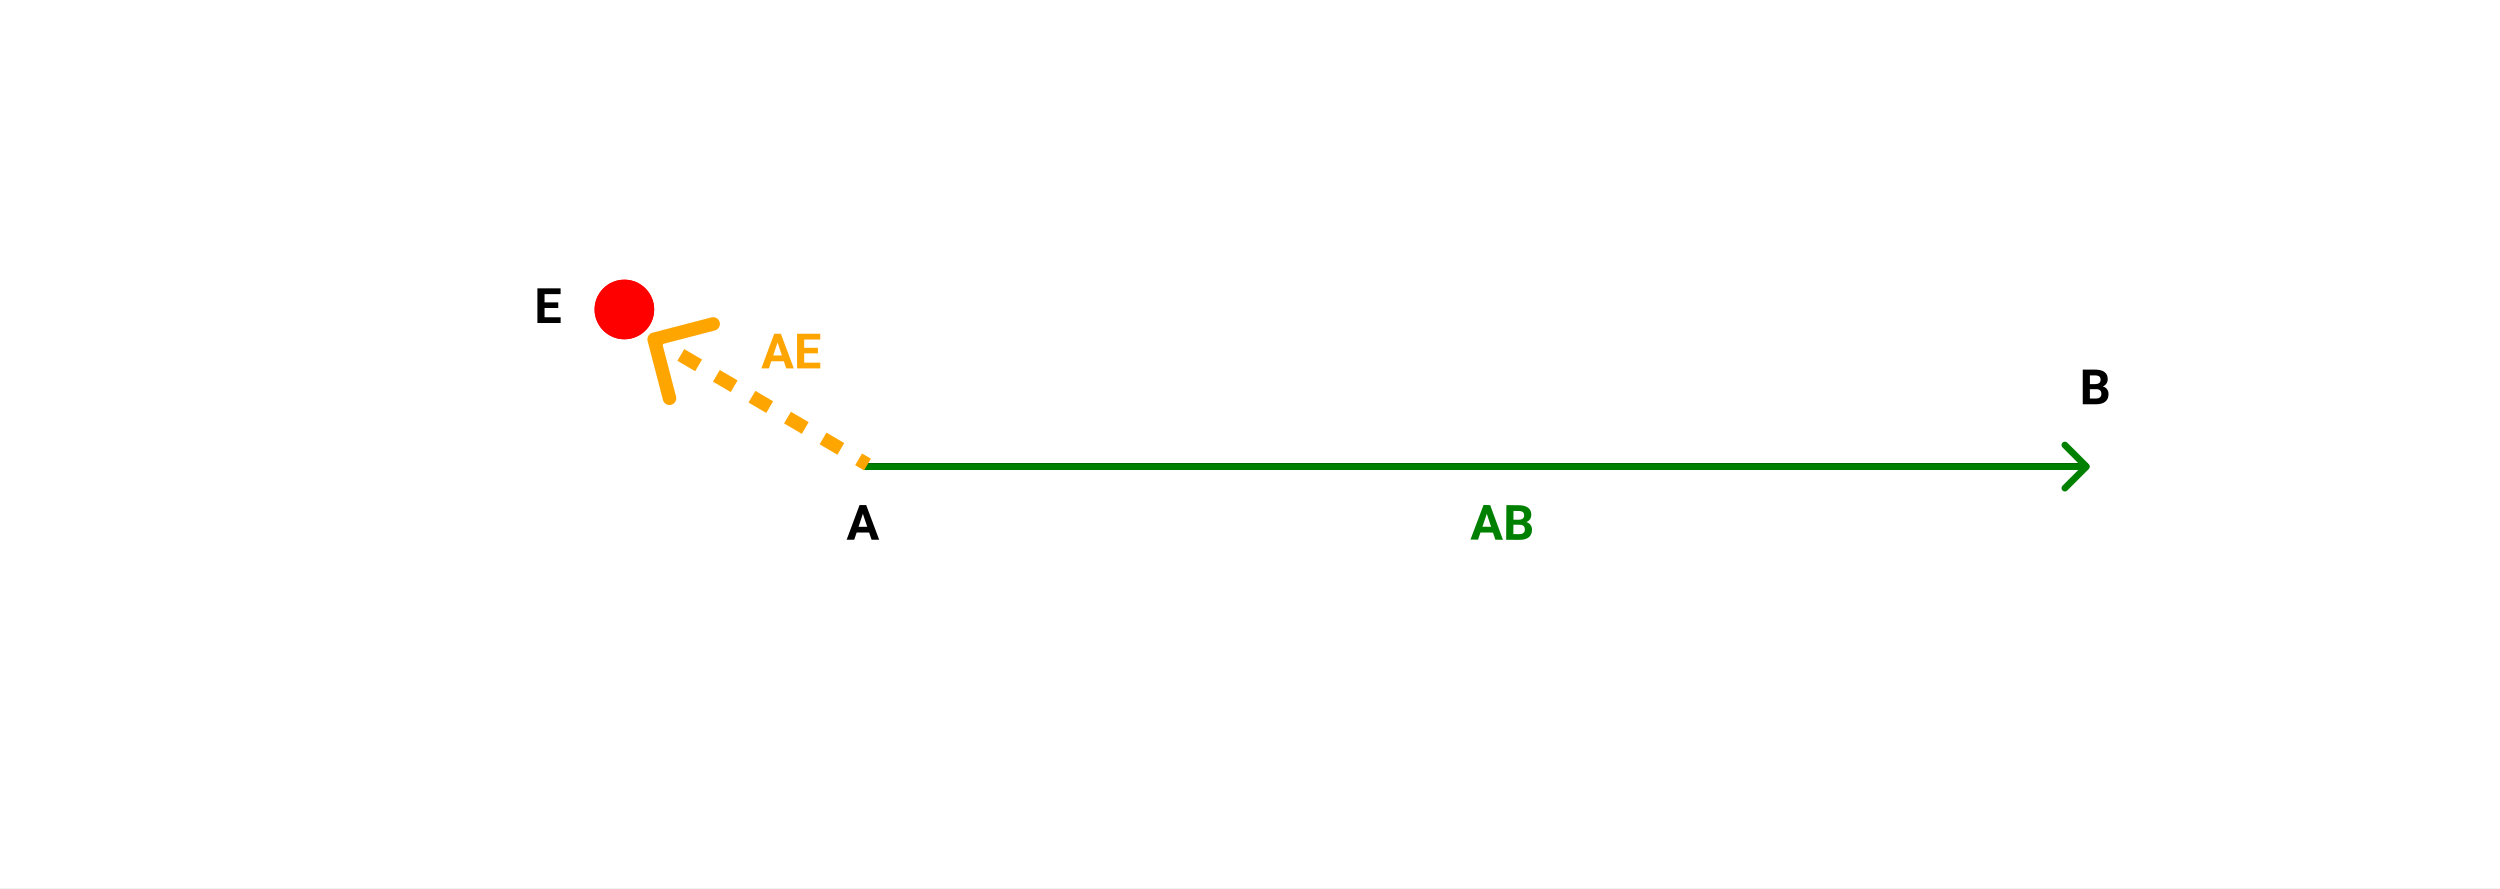
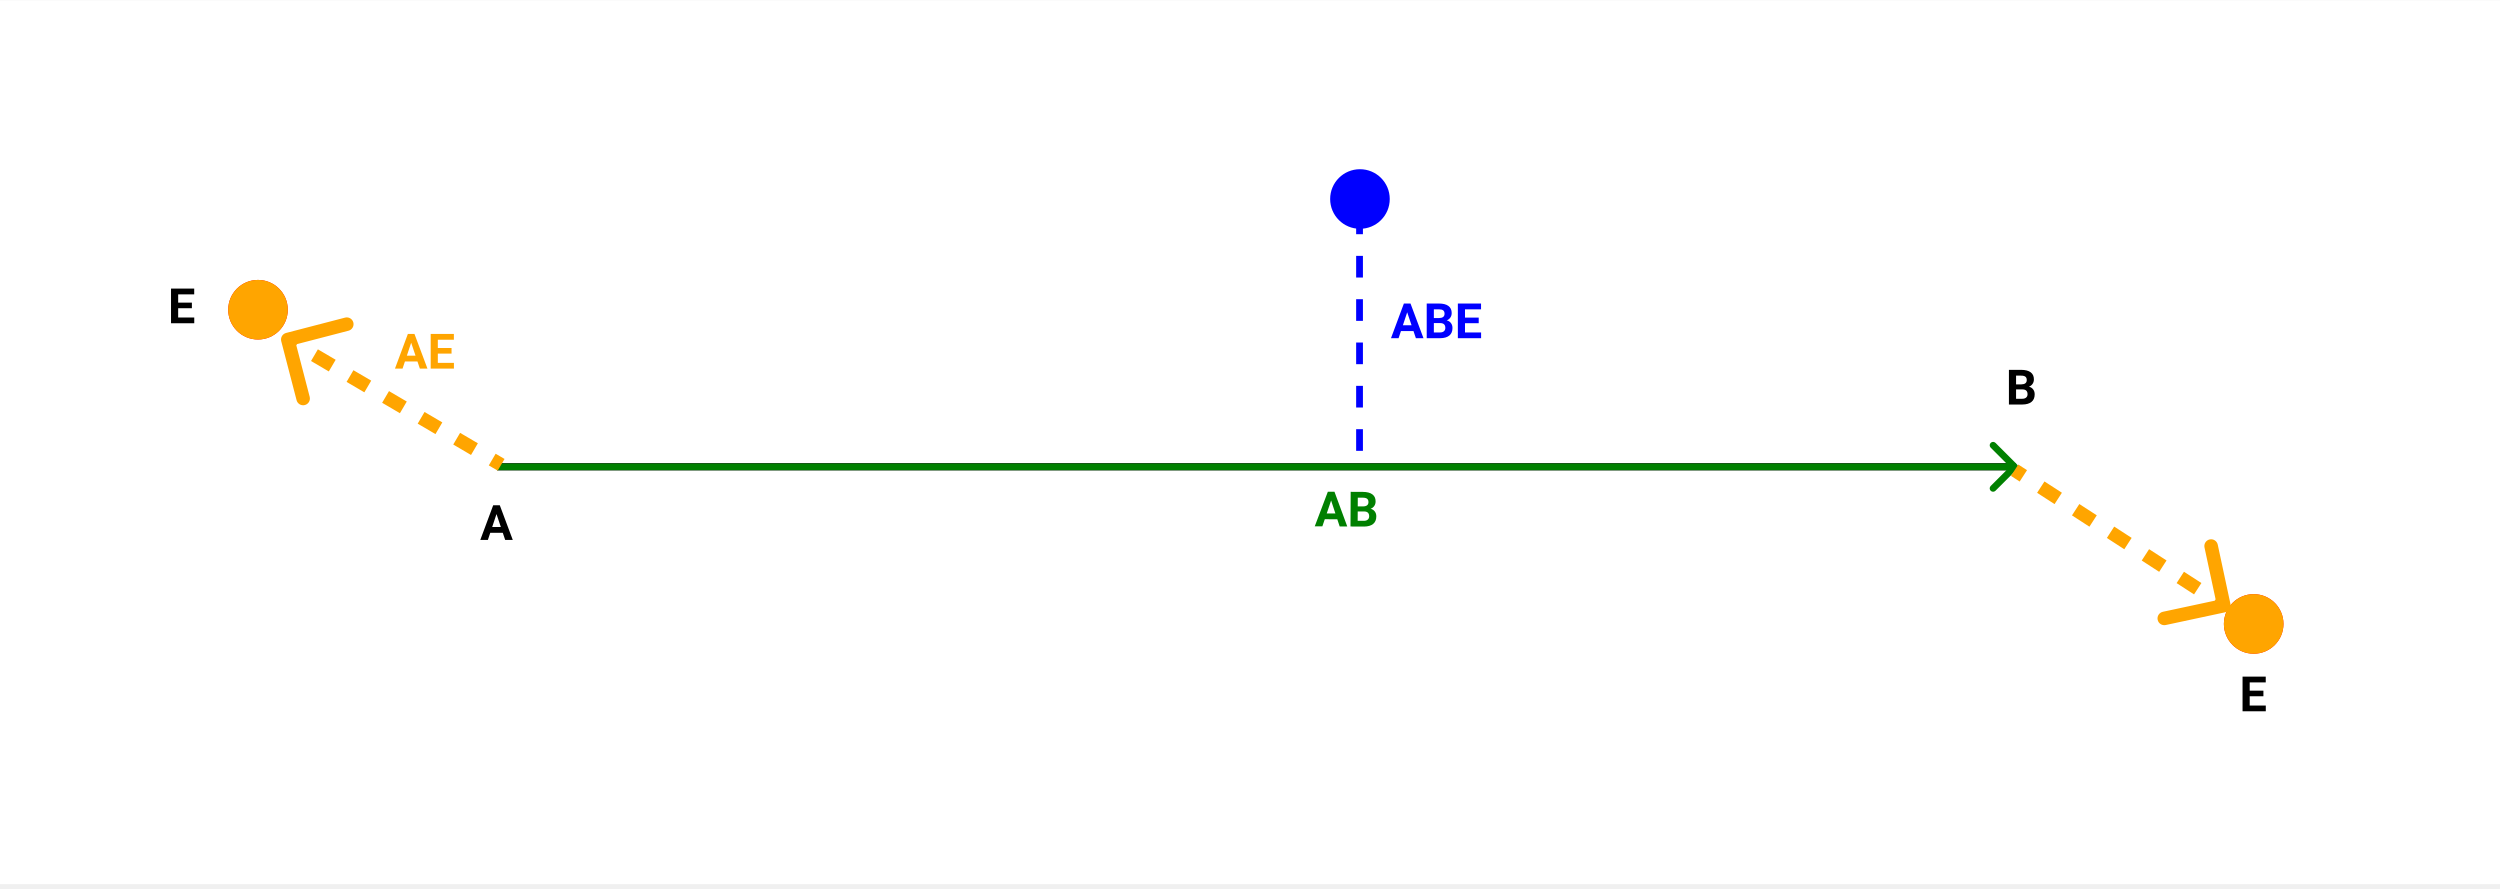
<svg xmlns="http://www.w3.org/2000/svg" width="577" height="205" viewBox="0 0 577 205" fill="none">
-   <rect width="577" height="205" fill="white" />
-   <line x1="199.277" y1="107.687" x2="481.86" y2="107.687" stroke="black" stroke-width="1.563" />
-   <line x1="199.277" y1="107.687" x2="481.86" y2="107.687" stroke="black" stroke-width="1.563" />
-   <path d="M482.1 108.24C482.405 107.935 482.405 107.44 482.1 107.135L477.127 102.162C476.822 101.856 476.327 101.856 476.022 102.162C475.716 102.467 475.716 102.962 476.022 103.267L480.442 107.688L476.022 112.108C475.716 112.413 475.716 112.908 476.022 113.213C476.327 113.519 476.822 113.519 477.127 113.213L482.1 108.24ZM199.277 108.469H481.547V106.906H199.277V108.469Z" fill="#008000" />
-   <path d="M344.58 122.92L341.689 122.905L341.131 124.55L339.378 124.541L342.399 116.556L343.926 116.565L346.879 124.581L345.126 124.571L344.58 122.92ZM342.141 121.572L344.142 121.582L343.152 118.583L342.141 121.572ZM347.626 124.584L347.668 116.584L350.47 116.599C351.441 116.604 352.176 116.795 352.676 117.171C353.176 117.544 353.424 118.089 353.42 118.807C353.418 119.199 353.316 119.545 353.113 119.844C352.91 120.14 352.628 120.356 352.269 120.493C352.678 120.598 353 120.807 353.232 121.119C353.469 121.432 353.586 121.813 353.584 122.264C353.58 123.033 353.331 123.614 352.838 124.008C352.345 124.401 351.644 124.598 350.736 124.601L347.626 124.584ZM349.293 121.11L349.281 123.269L350.693 123.276C351.082 123.278 351.384 123.188 351.602 123.006C351.822 122.821 351.934 122.565 351.935 122.239C351.939 121.506 351.562 121.132 350.804 121.117L349.293 121.11ZM349.299 119.945L350.519 119.951C351.35 119.941 351.768 119.611 351.771 118.963C351.773 118.6 351.668 118.34 351.457 118.181C351.249 118.019 350.918 117.937 350.463 117.934L349.309 117.928L349.299 119.945Z" fill="#008000" />
-   <path d="M200.6 122.916H197.71L197.16 124.564H195.408L198.386 116.564H199.913L202.908 124.564H201.155L200.6 122.916ZM198.155 121.581H200.155L199.15 118.586L198.155 121.581Z" fill="black" />
-   <path d="M480.699 93.305V85.304H483.501C484.472 85.304 485.208 85.491 485.71 85.865C486.212 86.235 486.463 86.779 486.463 87.497C486.463 87.889 486.362 88.235 486.16 88.535C485.959 88.832 485.679 89.05 485.32 89.189C485.73 89.292 486.052 89.499 486.287 89.81C486.525 90.121 486.644 90.502 486.644 90.953C486.644 91.722 486.399 92.305 485.908 92.7C485.417 93.096 484.717 93.297 483.809 93.305H480.699ZM482.347 89.821V91.98H483.759C484.148 91.98 484.45 91.889 484.666 91.706C484.886 91.519 484.996 91.263 484.996 90.936C484.996 90.204 484.616 89.832 483.858 89.821H482.347ZM482.347 88.656H483.567C484.399 88.641 484.814 88.31 484.814 87.662C484.814 87.299 484.708 87.039 484.496 86.881C484.287 86.72 483.955 86.639 483.501 86.639H482.347V88.656Z" fill="black" />
-   <circle cx="144.105" cy="71.428" r="6.877" transform="rotate(180 144.105 71.4277)" fill="#FF0000" />
-   <circle cx="144.105" cy="71.428" r="6.877" transform="rotate(180 144.105 71.4277)" fill="#FF0000" />
-   <path d="M150.785 77.548C150.367 77.656 150.117 78.083 150.225 78.501L151.995 85.308C152.104 85.725 152.53 85.976 152.948 85.867C153.366 85.759 153.616 85.332 153.508 84.914L151.935 78.864L157.985 77.291C158.403 77.182 158.654 76.755 158.545 76.338C158.436 75.92 158.01 75.669 157.592 75.778L150.785 77.548ZM200.611 106.545L198.559 105.34L197.768 106.688L199.819 107.893L200.611 106.545ZM194.456 102.931L190.354 100.521L189.562 101.869L193.665 104.278L194.456 102.931ZM186.251 98.111L182.148 95.702L181.357 97.05L185.459 99.459L186.251 98.111ZM178.045 93.292L173.943 90.883L173.151 92.231L177.254 94.64L178.045 93.292ZM169.84 88.473L165.737 86.064L164.946 87.411L169.048 89.821L169.84 88.473ZM161.634 83.654L157.532 81.245L156.74 82.592L160.843 85.002L161.634 83.654ZM153.429 78.835L151.377 77.63L150.586 78.978L152.637 80.183L153.429 78.835ZM150.588 76.791C149.753 77.009 149.252 77.862 149.469 78.697L153.009 92.311C153.226 93.147 154.079 93.648 154.915 93.431C155.75 93.213 156.251 92.36 156.034 91.525L152.888 79.423L164.989 76.277C165.824 76.06 166.326 75.207 166.108 74.371C165.891 73.536 165.038 73.034 164.202 73.252L150.588 76.791ZM201.006 105.871L198.955 104.666L197.372 107.362L199.423 108.566L201.006 105.871ZM194.852 102.257L190.749 99.847L189.166 102.543L193.269 104.952L194.852 102.257ZM186.647 97.438L182.544 95.028L180.961 97.724L185.064 100.133L186.647 97.438ZM178.441 92.618L174.338 90.209L172.755 92.904L176.858 95.314L178.441 92.618ZM170.236 87.799L166.133 85.39L164.55 88.085L168.653 90.495L170.236 87.799ZM162.03 82.98L157.927 80.571L156.344 83.266L160.447 85.676L162.03 82.98ZM153.825 78.161L151.773 76.956L150.19 79.652L152.242 80.856L153.825 78.161Z" fill="#FFA500" />
-   <path d="M128.846 71.084H125.681V73.227H129.396V74.551H124.033V66.55H129.385V67.886H125.681V69.792H128.846V71.084Z" fill="black" />
-   <path d="M180.907 83.375H178.017L177.467 85.023H175.714L178.692 77.023H180.22L183.215 85.023H181.462L180.907 83.375ZM178.462 82.04H180.462L179.456 79.045L178.462 82.04ZM188.775 81.556H185.61V83.699H189.325V85.023H183.962V77.023H189.314V78.358H185.61V80.265H188.775V81.556Z" fill="#FFA500" />
+   <rect width="577" height="204" transform="translate(0 0.0546875)" fill="white" />
+   <line x1="114.719" y1="107.742" x2="465.29" y2="107.742" stroke="black" stroke-width="1.563" />
+   <circle cx="520.15" cy="144.004" r="6.877" fill="#FF0000" />
+   <circle cx="520.15" cy="144.004" r="6.877" fill="#FFA500" />
+   <line x1="114.719" y1="107.742" x2="465.29" y2="107.742" stroke="black" stroke-width="1.563" />
+   <path d="M465.53 108.295C465.835 107.99 465.835 107.495 465.53 107.19L460.557 102.216C460.252 101.911 459.757 101.911 459.452 102.216C459.146 102.521 459.146 103.016 459.452 103.321L463.872 107.742L459.452 112.163C459.146 112.468 459.146 112.963 459.452 113.268C459.757 113.573 460.252 113.573 460.557 113.268L465.53 108.295ZM114.719 108.524H464.978V106.961H114.719V108.524Z" fill="#008000" />
+   <path d="M308.648 119.85L305.758 119.834L305.2 121.48L303.447 121.471L306.467 113.486L307.995 113.494L310.947 121.51L309.194 121.501L308.648 119.85ZM306.21 118.502L308.21 118.512L307.22 115.512L306.21 118.502ZM311.694 121.514L311.736 113.514L314.539 113.529C315.509 113.534 316.245 113.724 316.745 114.101C317.245 114.473 317.493 115.019 317.489 115.737C317.487 116.129 317.384 116.474 317.181 116.774C316.978 117.069 316.697 117.286 316.337 117.423C316.747 117.528 317.068 117.736 317.301 118.049C317.537 118.362 317.654 118.743 317.652 119.194C317.648 119.963 317.399 120.544 316.906 120.937C316.414 121.33 315.713 121.528 314.804 121.531L311.694 121.514ZM313.361 118.039L313.35 120.199L314.762 120.206C315.15 120.208 315.453 120.118 315.67 119.936C315.891 119.75 316.002 119.495 316.004 119.169C316.007 118.436 315.63 118.062 314.872 118.047L313.361 118.039ZM313.367 116.874L314.587 116.881C315.419 116.87 315.836 116.541 315.84 115.893C315.841 115.53 315.737 115.27 315.525 115.111C315.317 114.949 314.986 114.866 314.532 114.864L313.378 114.858L313.367 116.874Z" fill="#008000" />
+   <path d="M513.436 140.547C513.858 140.456 514.126 140.041 514.036 139.619L512.563 132.742C512.473 132.32 512.058 132.051 511.636 132.141C511.214 132.231 510.945 132.647 511.035 133.069L512.344 139.182L506.231 140.491C505.809 140.582 505.54 140.997 505.63 141.419C505.721 141.841 506.136 142.11 506.558 142.019L513.436 140.547ZM464.552 109.179L466.564 110.482L467.413 109.17L465.401 107.867L464.552 109.179ZM470.589 113.087L474.613 115.692L475.463 114.38L471.438 111.775L470.589 113.087ZM478.638 118.297L482.663 120.902L483.512 119.59L479.487 116.985L478.638 118.297ZM486.687 123.507L490.712 126.112L491.561 124.799L487.537 122.194L486.687 123.507ZM494.737 128.716L498.761 131.321L499.61 130.009L495.586 127.404L494.737 128.716ZM502.786 133.926L506.81 136.531L507.66 135.219L503.635 132.614L502.786 133.926ZM510.835 139.136L512.847 140.439L513.697 139.127L511.684 137.824L510.835 139.136ZM513.599 141.311C514.443 141.13 514.981 140.299 514.8 139.455L511.855 125.701C511.674 124.856 510.843 124.319 509.999 124.5C509.155 124.68 508.617 125.511 508.798 126.355L511.416 138.582L499.19 141.2C498.346 141.381 497.808 142.211 497.989 143.055C498.17 143.899 499 144.437 499.844 144.256L513.599 141.311ZM464.127 109.836L466.14 111.138L467.838 108.514L465.826 107.211L464.127 109.836ZM470.164 113.743L474.189 116.348L475.887 113.724L471.863 111.119L470.164 113.743ZM478.213 118.953L482.238 121.558L483.937 118.934L479.912 116.329L478.213 118.953ZM486.263 124.163L490.287 126.768L491.986 124.143L487.961 121.538L486.263 124.163ZM494.312 129.373L498.337 131.977L500.035 129.353L496.01 126.748L494.312 129.373ZM502.361 134.582L506.386 137.187L508.084 134.563L504.06 131.958L502.361 134.582ZM510.41 139.792L512.423 141.095L514.121 138.47L512.109 137.168L510.41 139.792Z" fill="#FFA500" />
+   <path d="M116.042 122.973H113.151L112.602 124.621H110.849L113.827 116.621H115.355L118.349 124.621H116.597L116.042 122.973ZM113.596 121.637H115.596L114.591 118.643L113.596 121.637Z" fill="black" />
+   <path d="M463.66 93.361V85.361H466.462C467.433 85.361 468.169 85.548 468.671 85.921C469.173 86.291 469.424 86.835 469.424 87.553C469.424 87.945 469.323 88.291 469.121 88.592C468.92 88.889 468.64 89.106 468.281 89.246C468.691 89.348 469.013 89.555 469.248 89.867C469.486 90.178 469.605 90.559 469.605 91.01C469.605 91.779 469.36 92.361 468.869 92.757C468.378 93.153 467.678 93.354 466.77 93.361H463.66ZM465.308 89.878V92.037H466.72C467.109 92.037 467.411 91.945 467.627 91.762C467.847 91.576 467.957 91.319 467.957 90.993C467.957 90.26 467.577 89.889 466.819 89.878H465.308ZM465.308 88.713H466.528C467.359 88.698 467.775 88.367 467.775 87.718C467.775 87.356 467.669 87.096 467.457 86.938C467.248 86.777 466.916 86.696 466.462 86.696H465.308V88.713Z" fill="black" />
+   <path d="M522.395 160.697H519.23V162.84H522.944V164.164H517.582V156.164H522.933V157.499H519.23V159.406H522.395V160.697Z" fill="black" />
+   <path d="M326.231 76.406H323.341L322.791 78.055H321.038L324.017 70.054H325.544L328.539 78.055H326.786L326.231 76.406ZM323.786 75.071H325.786L324.78 72.076L323.786 75.071ZM329.286 78.055V70.054H332.088C333.059 70.054 333.795 70.241 334.297 70.615C334.799 70.985 335.05 71.529 335.05 72.247C335.05 72.639 334.949 72.985 334.748 73.285C334.546 73.582 334.266 73.8 333.907 73.939C334.317 74.042 334.64 74.249 334.874 74.56C335.112 74.871 335.231 75.252 335.231 75.703C335.231 76.472 334.986 77.055 334.495 77.45C334.004 77.846 333.305 78.047 332.396 78.055H329.286ZM330.935 74.571V76.73H332.347C332.735 76.73 333.037 76.639 333.253 76.456C333.473 76.269 333.583 76.013 333.583 75.686C333.583 74.954 333.204 74.582 332.446 74.571H330.935ZM330.935 73.406H332.154C332.986 73.391 333.402 73.06 333.402 72.412C333.402 72.049 333.295 71.789 333.083 71.631C332.874 71.47 332.543 71.389 332.088 71.389H330.935V73.406ZM341.287 74.588H338.122V76.73H341.836V78.055H336.473V70.054H341.825V71.389H338.122V73.296H341.287V74.588Z" fill="#0000FF" />
+   <circle cx="59.545" cy="71.482" r="6.877" transform="rotate(180 59.5449 71.4824)" fill="#FF0000" />
+   <circle cx="59.545" cy="71.482" r="6.877" transform="rotate(180 59.5449 71.4824)" fill="#FFA500" />
+   <path d="M66.227 77.602C65.809 77.711 65.558 78.138 65.667 78.555L67.437 85.362C67.545 85.78 67.972 86.031 68.39 85.922C68.807 85.814 69.058 85.387 68.949 84.969L67.376 78.918L73.427 77.345C73.844 77.237 74.095 76.81 73.986 76.392C73.878 75.975 73.451 75.724 73.033 75.833L66.227 77.602ZM116.052 106.6L114.001 105.395L113.209 106.743L115.26 107.947L116.052 106.6ZM109.898 102.985L105.795 100.576L105.004 101.923L109.106 104.333L109.898 102.985ZM101.692 98.166L97.59 95.757L96.798 97.104L100.901 99.514L101.692 98.166ZM93.487 93.347L89.384 90.937L88.593 92.285L92.695 94.695L93.487 93.347ZM85.281 88.528L81.178 86.118L80.387 87.466L84.49 89.876L85.281 88.528ZM77.076 83.709L72.973 81.299L72.181 82.647L76.284 85.056L77.076 83.709ZM68.87 78.89L66.819 77.685L66.027 79.033L68.079 80.237L68.87 78.89ZM66.03 76.846C65.194 77.063 64.693 77.917 64.91 78.752L68.45 92.366C68.667 93.201 69.521 93.703 70.356 93.485C71.192 93.268 71.693 92.415 71.475 91.579L68.329 79.478L80.43 76.332C81.266 76.115 81.767 75.261 81.55 74.426C81.332 73.59 80.479 73.089 79.644 73.306L66.03 76.846ZM116.448 105.926L114.396 104.721L112.813 107.416L114.865 108.621L116.448 105.926ZM110.294 102.311L106.191 99.902L104.608 102.597L108.711 105.007L110.294 102.311ZM102.088 97.492L97.985 95.083L96.402 97.778L100.505 100.188L102.088 97.492ZM93.883 92.673L89.78 90.264L88.197 92.959L92.299 95.369L93.883 92.673ZM85.677 87.854L81.574 85.445L79.991 88.14L84.094 90.549L85.677 87.854ZM77.472 83.035L73.369 80.625L71.786 83.321L75.888 85.73L77.472 83.035ZM69.266 78.216L67.215 77.011L65.632 79.706L67.683 80.911L69.266 78.216Z" fill="#FFA500" />
+   <path d="M44.286 71.138H41.121V73.281H44.835V74.606H39.472V66.605H44.824V67.94H41.121V69.847H44.286V71.138Z" fill="black" />
+   <path d="M96.348 83.43H93.458L92.909 85.078H91.156L94.134 77.078H95.661L98.656 85.078H96.903L96.348 83.43ZM93.903 82.094H95.903L94.898 79.1L93.903 82.094ZM104.217 81.611H101.052V83.754H104.766V85.078H99.403V77.078H104.755V78.413H101.052V80.32H104.217V81.611Z" fill="#FFA500" />
+   <line x1="313.781" y1="49.055" x2="313.781" y2="106.884" stroke="#0000FF" stroke-width="1.563" stroke-dasharray="5 5" />
+   <circle cx="313.877" cy="45.932" r="6.877" transform="rotate(180 313.877 45.9316)" fill="#0000FF" />
</svg>
